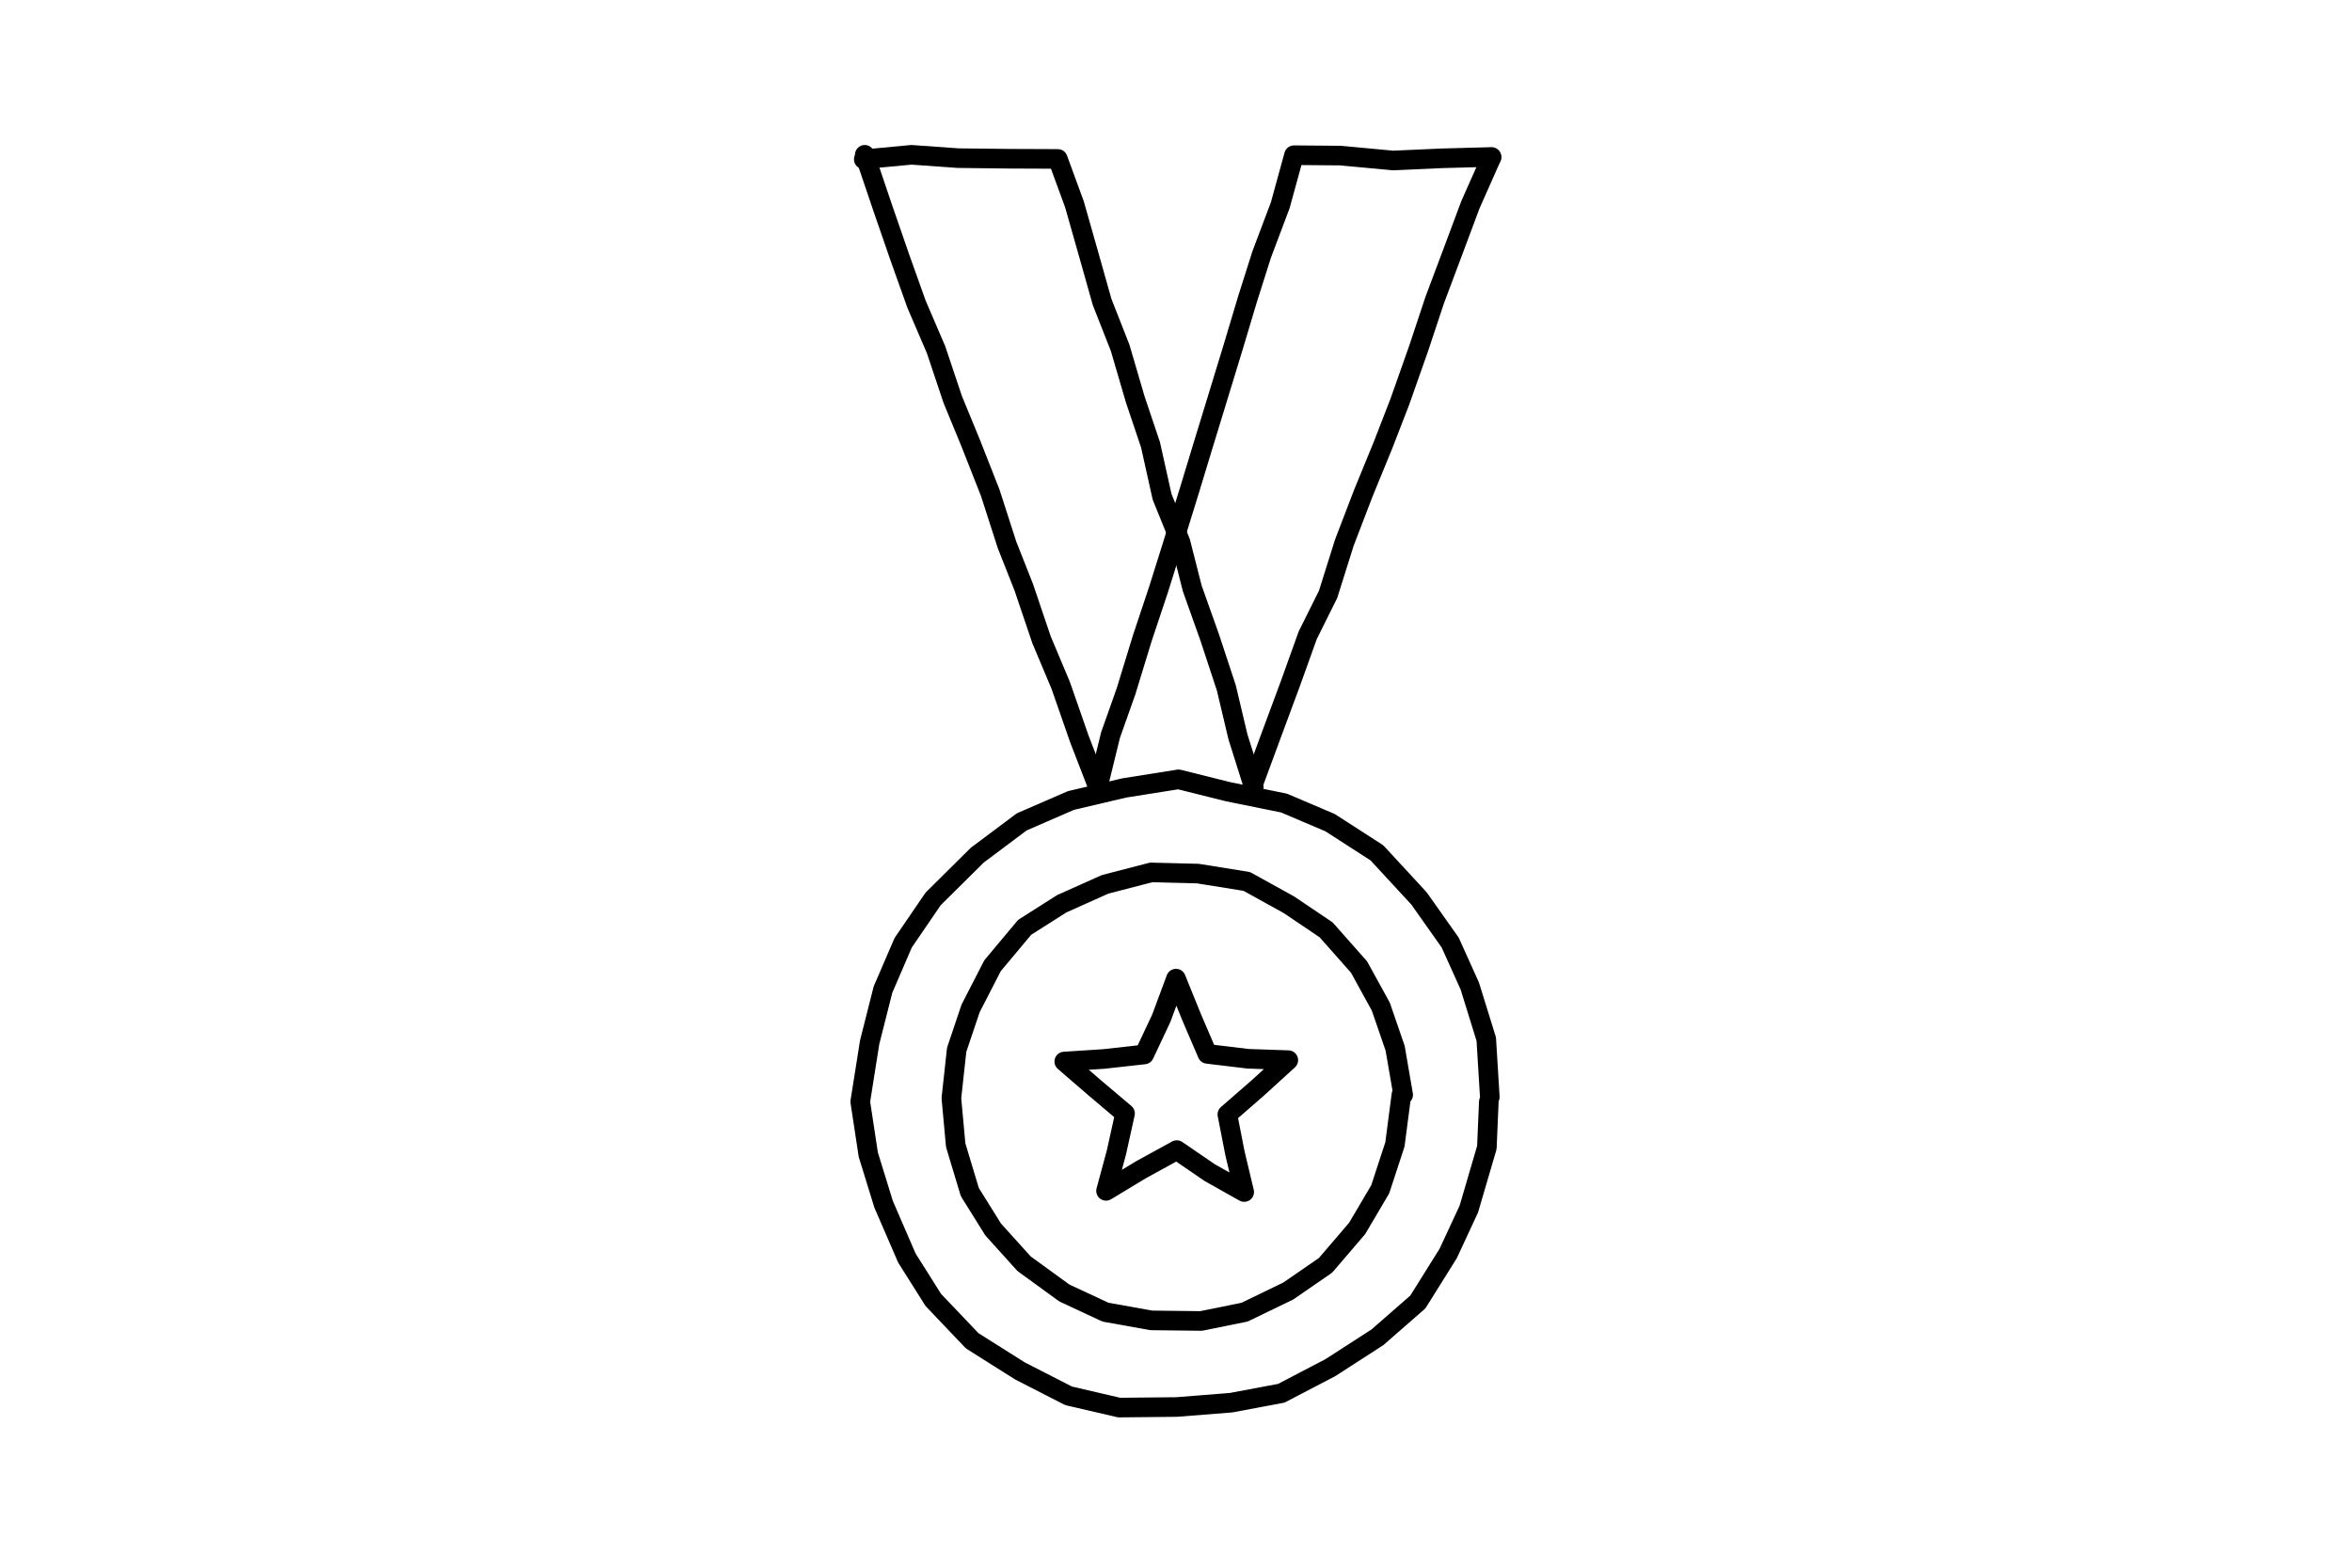
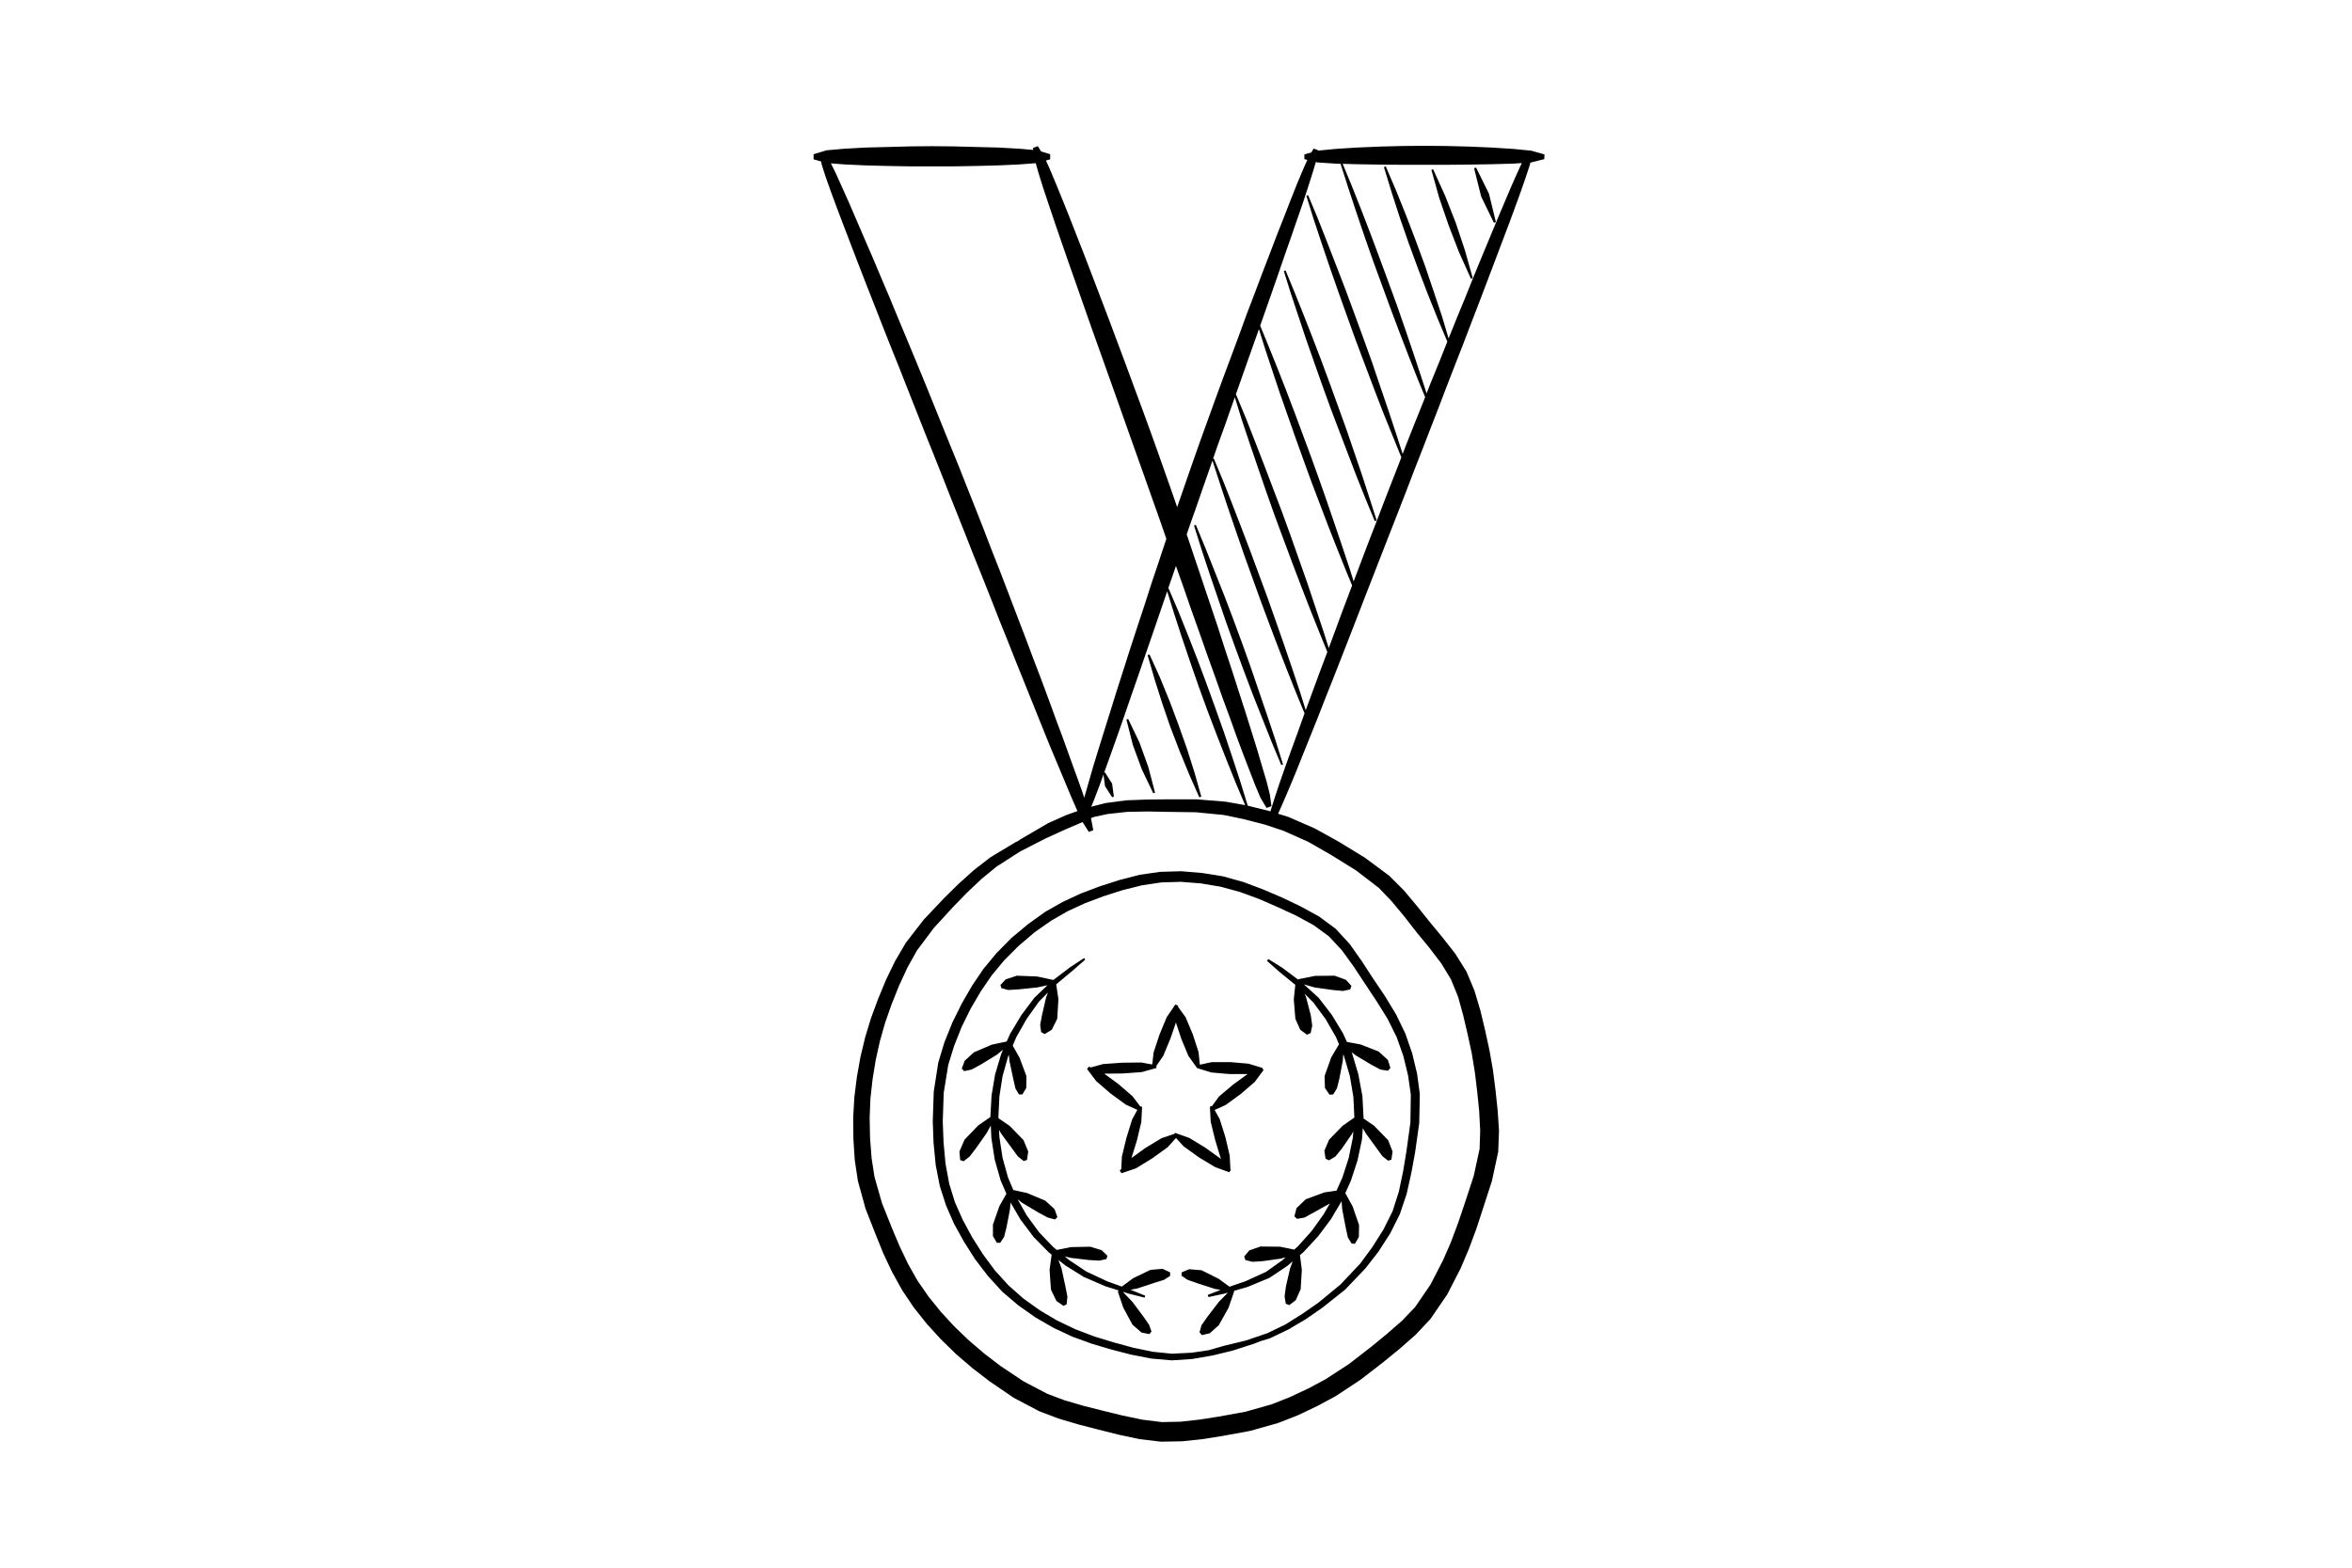
<svg xmlns="http://www.w3.org/2000/svg" viewBox="0 0 120 80">
-   <g fill="none" stroke="currentColor" stroke-width="1" stroke-linecap="round" stroke-linejoin="round">
-     <path d="M44.07,8.13 L46.50,7.90 L48.88,8.07 L51.49,8.10 L53.97,8.11 L54.82,10.43 L55.55,13.00 L56.23,15.41 L57.15,17.75 L57.92,20.38 L58.70,22.70 L59.29,25.35 L60.23,27.67 L60.83,30.03 L61.72,32.53 L62.57,35.11 L63.16,37.60 L63.97,40.17" />
-     <path d="M76.10,8.01 L73.53,8.08 L71.07,8.19 L68.39,7.94 L66.02,7.92 L65.32,10.47 L64.37,12.99 L63.65,15.26 L62.92,17.70 L62.08,20.45 L61.43,22.57 L60.68,25.04 L59.81,27.85 L59.11,30.08 L58.28,32.57 L57.45,35.28 L56.66,37.51 L56.06,39.96" />
-     <path d="M44.12,7.90 L45.04,10.62 L45.89,13.08 L46.76,15.52 L47.76,17.85 L48.61,20.39 L49.52,22.60 L50.52,25.14 L51.38,27.81 L52.23,29.96 L53.14,32.65 L54.12,34.98 L55.07,37.71 L55.94,39.96" />
-     <path d="M76.09,8.04 L75.02,10.45 L74.15,12.78 L73.20,15.31 L72.38,17.78 L71.42,20.50 L70.56,22.72 L69.56,25.16 L68.59,27.69 L67.76,30.33 L66.72,32.42 L65.83,34.90 L64.81,37.65 L63.91,40.09" />
-     <path d="M75.96,56.22 L75.86,58.56 L74.94,61.70 L73.89,63.96 L72.34,66.44 L70.28,68.24 L67.88,69.79 L65.37,71.10 L62.81,71.58 L60.04,71.80 L57.10,71.83 L54.52,71.23 L52.04,69.96 L49.60,68.42 L47.62,66.34 L46.27,64.20 L45.08,61.45 L44.30,58.92 L43.89,56.22 L44.37,53.19 L45.05,50.50 L46.08,48.11 L47.61,45.87 L49.86,43.64 L52.13,41.94 L54.64,40.85 L57.36,40.21 L60.13,39.77 L62.65,40.40 L65.51,40.98 L67.86,41.98 L70.25,43.52 L72.40,45.85 L73.99,48.10 L74.99,50.32 L75.83,53.03 L76.01,55.98" />
-     <path d="M71.50,55.87 L71.17,58.40 L70.42,60.69 L69.24,62.69 L67.63,64.57 L65.73,65.88 L63.50,66.96 L61.28,67.41 L58.74,67.38 L56.40,66.96 L54.30,65.98 L52.25,64.49 L50.67,62.74 L49.48,60.83 L48.76,58.44 L48.54,56.04 L48.81,53.57 L49.52,51.46 L50.64,49.28 L52.28,47.32 L54.17,46.12 L56.38,45.13 L58.73,44.52 L61.12,44.58 L63.61,44.98 L65.76,46.17 L67.66,47.45 L69.34,49.35 L70.45,51.37 L71.18,53.49 L71.59,55.87" />
-     <path d="M60.04,50.04 L60.81,51.94 L61.60,53.78 L63.68,54.03 L65.73,54.10 L64.16,55.53 L62.62,56.87 L63.01,58.86 L63.48,60.83 L61.72,59.84 L60.04,58.69 L58.20,59.70 L56.43,60.77 L56.96,58.81 L57.40,56.82 L55.85,55.51 L54.30,54.17 L56.32,54.04 L58.38,53.81 L59.25,51.96 L60.00,49.94" />
-   </g>
+   <path fill="currentColor" d="M41.51,8.13 L42.17,8.32 L43.08,8.39 L44.15,8.44 L45.31,8.47 L46.47,8.49 L47.55,8.49 L48.62,8.49 L49.78,8.47 L50.94,8.44 L52.02,8.39 L52.93,8.32 L53.58,8.13 L53.58,7.87 L52.93,7.67 L52.02,7.59 L50.95,7.53 L49.79,7.50 L48.62,7.47 L47.55,7.46 L46.47,7.47 L45.31,7.50 L44.15,7.53 L43.07,7.59 L42.17,7.67 L41.51,7.87Z M52.70,7.55 L52.79,8.14 L52.98,8.81 L53.22,9.58 L53.50,10.42 L53.81,11.34 L54.15,12.33 L54.51,13.37 L54.89,14.45 L55.28,15.56 L55.68,16.70 L56.09,17.85 L56.50,19.00 L56.91,20.15 L57.31,21.28 L57.70,22.38 L58.08,23.45 L58.44,24.46 L58.80,25.48 L59.18,26.55 L59.56,27.65 L59.96,28.78 L60.37,29.93 L60.77,31.09 L61.18,32.24 L61.58,33.38 L61.98,34.49 L62.36,35.57 L62.74,36.60 L63.09,37.58 L63.43,38.49 L63.75,39.32 L64.04,40.07 L64.31,40.71 L64.62,41.23 L64.87,41.14 L64.79,40.55 L64.62,39.87 L64.39,39.10 L64.14,38.25 L63.85,37.32 L63.54,36.33 L63.20,35.28 L62.85,34.19 L62.48,33.07 L62.11,31.92 L61.72,30.76 L61.33,29.60 L60.94,28.44 L60.56,27.31 L60.17,26.20 L59.80,25.13 L59.44,24.11 L59.08,23.09 L58.70,22.03 L58.30,20.93 L57.88,19.80 L57.46,18.66 L57.03,17.51 L56.60,16.36 L56.17,15.23 L55.75,14.13 L55.34,13.06 L54.94,12.04 L54.56,11.07 L54.20,10.17 L53.86,9.34 L53.55,8.60 L53.26,7.96 L52.95,7.46Z M41.81,7.85 L41.93,8.42 L42.14,9.07 L42.40,9.80 L42.70,10.61 L43.03,11.48 L43.39,12.42 L43.77,13.41 L44.17,14.44 L44.59,15.51 L45.02,16.61 L45.46,17.72 L45.91,18.84 L46.35,19.96 L46.79,21.07 L47.22,22.16 L47.65,23.23 L48.06,24.26 L48.45,25.25 L48.84,26.23 L49.25,27.26 L49.67,28.33 L50.11,29.42 L50.55,30.53 L50.99,31.65 L51.44,32.77 L51.88,33.88 L52.32,34.97 L52.75,36.04 L53.16,37.06 L53.56,38.05 L53.95,38.98 L54.31,39.84 L54.64,40.63 L54.95,41.34 L55.24,41.96 L55.55,42.45 L55.78,42.37 L55.67,41.79 L55.46,41.15 L55.22,40.41 L54.93,39.60 L54.61,38.72 L54.27,37.77 L53.90,36.78 L53.52,35.74 L53.12,34.66 L52.70,33.56 L52.28,32.44 L51.85,31.32 L51.42,30.19 L50.99,29.07 L50.56,27.98 L50.15,26.91 L49.74,25.87 L49.35,24.89 L48.96,23.90 L48.54,22.87 L48.11,21.81 L47.67,20.72 L47.22,19.61 L46.76,18.49 L46.30,17.38 L45.84,16.28 L45.39,15.19 L44.94,14.13 L44.51,13.11 L44.09,12.14 L43.69,11.21 L43.32,10.35 L42.97,9.57 L42.65,8.86 L42.35,8.25 L42.04,7.76Z M78.80,7.88 L78.13,7.69 L77.21,7.60 L76.12,7.53 L74.95,7.48 L73.77,7.45 L72.67,7.44 L71.58,7.45 L70.40,7.48 L69.22,7.53 L68.13,7.60 L67.21,7.69 L66.55,7.88 L66.55,8.12 L67.22,8.29 L68.14,8.35 L69.24,8.38 L70.41,8.40 L71.59,8.41 L72.67,8.41 L73.76,8.41 L74.94,8.40 L76.11,8.38 L77.20,8.35 L78.12,8.29 L78.79,8.12Z M67.02,7.58 L66.74,8.07 L66.47,8.68 L66.18,9.37 L65.87,10.15 L65.54,11.00 L65.18,11.91 L64.81,12.88 L64.42,13.89 L64.03,14.93 L63.62,16.00 L63.22,17.10 L62.81,18.20 L62.40,19.30 L62.00,20.39 L61.61,21.47 L61.23,22.52 L60.87,23.54 L60.53,24.52 L60.19,25.50 L59.84,26.52 L59.48,27.58 L59.12,28.67 L58.75,29.77 L58.39,30.89 L58.02,32.01 L57.66,33.11 L57.31,34.21 L56.97,35.27 L56.65,36.30 L56.34,37.29 L56.05,38.22 L55.78,39.10 L55.55,39.90 L55.34,40.63 L55.17,41.27 L55.09,41.83 L55.31,41.90 L55.58,41.40 L55.83,40.79 L56.10,40.08 L56.38,39.30 L56.69,38.44 L57.02,37.51 L57.36,36.54 L57.71,35.52 L58.08,34.46 L58.45,33.38 L58.83,32.28 L59.21,31.17 L59.59,30.06 L59.97,28.96 L60.34,27.87 L60.70,26.82 L61.06,25.80 L61.40,24.82 L61.74,23.85 L62.09,22.83 L62.47,21.78 L62.85,20.70 L63.24,19.60 L63.63,18.49 L64.02,17.39 L64.41,16.29 L64.79,15.21 L65.16,14.15 L65.51,13.13 L65.85,12.16 L66.17,11.23 L66.47,10.37 L66.73,9.57 L66.96,8.85 L67.15,8.22 L67.24,7.66Z M77.98,7.75 L77.68,8.24 L77.40,8.85 L77.09,9.55 L76.76,10.33 L76.40,11.18 L76.02,12.10 L75.62,13.06 L75.20,14.08 L74.78,15.13 L74.34,16.20 L73.90,17.29 L73.46,18.40 L73.01,19.50 L72.58,20.60 L72.15,21.67 L71.73,22.73 L71.34,23.75 L70.96,24.72 L70.58,25.70 L70.19,26.72 L69.78,27.78 L69.37,28.86 L68.95,29.97 L68.53,31.08 L68.12,32.19 L67.71,33.30 L67.30,34.39 L66.91,35.45 L66.53,36.48 L66.18,37.46 L65.84,38.39 L65.53,39.26 L65.25,40.06 L65.01,40.79 L64.81,41.43 L64.70,41.99 L64.90,42.07 L65.19,41.57 L65.46,40.96 L65.76,40.26 L66.09,39.47 L66.43,38.62 L66.80,37.70 L67.19,36.73 L67.59,35.71 L68.01,34.65 L68.43,33.58 L68.86,32.48 L69.29,31.37 L69.72,30.26 L70.15,29.16 L70.57,28.08 L70.98,27.03 L71.38,26.01 L71.76,25.03 L72.13,24.06 L72.53,23.04 L72.94,21.98 L73.36,20.90 L73.78,19.80 L74.21,18.69 L74.64,17.59 L75.06,16.49 L75.48,15.40 L75.88,14.35 L76.27,13.32 L76.64,12.34 L76.99,11.42 L77.31,10.55 L77.60,9.75 L77.85,9.03 L78.06,8.39 L78.18,7.83Z M56.83,40.65 L56.74,39.99 L56.38,39.42 L56.29,39.45 L56.38,40.12 L56.74,40.68Z M58.93,40.45 L58.59,39.15 L58.14,37.90 L57.56,36.69 L57.47,36.72 L57.80,38.02 L58.26,39.27 L58.84,40.48Z M61.29,40.65 L60.94,39.41 L60.55,38.18 L60.12,36.97 L59.67,35.77 L59.18,34.57 L58.65,33.40 L58.55,33.43 L58.91,34.67 L59.30,35.90 L59.72,37.12 L60.18,38.32 L60.67,39.51 L61.19,40.69Z M63.66,41.11 L63.27,39.85 L62.86,38.60 L62.44,37.35 L62.00,36.11 L61.55,34.87 L61.09,33.64 L60.61,32.41 L60.12,31.19 L59.60,29.98 L59.50,30.01 L59.89,31.27 L60.30,32.53 L60.72,33.77 L61.15,35.01 L61.60,36.25 L62.07,37.48 L62.55,38.71 L63.04,39.93 L63.55,41.14Z M65.46,39.01 L65.07,37.76 L64.66,36.53 L64.24,35.30 L63.82,34.07 L63.38,32.84 L62.93,31.62 L62.47,30.41 L61.99,29.20 L61.51,27.99 L61.01,26.78 L60.92,26.82 L61.31,28.06 L61.72,29.30 L62.14,30.53 L62.56,31.76 L63.00,32.98 L63.45,34.20 L63.91,35.42 L64.39,36.63 L64.87,37.84 L65.37,39.04Z M66.70,36.50 L66.32,35.29 L65.92,34.09 L65.51,32.89 L65.09,31.69 L64.67,30.50 L64.23,29.31 L63.79,28.12 L63.34,26.94 L62.88,25.75 L62.42,24.58 L61.93,23.40 L61.84,23.44 L62.23,24.64 L62.63,25.85 L63.04,27.05 L63.45,28.24 L63.88,29.44 L64.31,30.63 L64.75,31.81 L65.20,33.00 L65.66,34.18 L66.13,35.36 L66.61,36.53Z M67.92,33.47 L67.53,32.24 L67.12,31.01 L66.71,29.78 L66.28,28.56 L65.85,27.34 L65.41,26.13 L64.95,24.92 L64.49,23.71 L64.02,22.50 L63.55,21.30 L63.05,20.10 L62.96,20.14 L63.34,21.37 L63.75,22.60 L64.17,23.83 L64.59,25.05 L65.02,26.27 L65.47,27.48 L65.92,28.69 L66.38,29.90 L66.85,31.11 L67.33,32.31 L67.82,33.51Z M69.22,30.17 L68.86,29.02 L68.48,27.88 L68.09,26.73 L67.70,25.59 L67.30,24.45 L66.89,23.31 L66.47,22.18 L66.05,21.05 L65.62,19.92 L65.18,18.80 L64.73,17.68 L64.27,16.56 L64.17,16.60 L64.53,17.75 L64.91,18.90 L65.29,20.04 L65.69,21.18 L66.09,22.32 L66.50,23.46 L66.91,24.59 L67.34,25.72 L67.77,26.85 L68.21,27.97 L68.66,29.09 L69.12,30.21Z M70.24,26.56 L69.86,25.38 L69.48,24.21 L69.08,23.04 L68.68,21.87 L68.26,20.71 L67.84,19.55 L67.41,18.39 L66.97,17.24 L66.52,16.09 L66.06,14.94 L65.59,13.80 L65.50,13.83 L65.87,15.01 L66.26,16.18 L66.65,17.35 L67.06,18.52 L67.47,19.68 L67.89,20.84 L68.33,22.00 L68.77,23.15 L69.21,24.30 L69.67,25.45 L70.14,26.59Z M71.65,23.43 L71.25,22.19 L70.84,20.95 L70.42,19.72 L70.00,18.48 L69.56,17.26 L69.11,16.03 L68.66,14.81 L68.19,13.59 L67.72,12.38 L67.24,11.16 L66.74,9.96 L66.65,9.99 L67.04,11.24 L67.45,12.47 L67.87,13.71 L68.30,14.94 L68.74,16.17 L69.18,17.39 L69.64,18.61 L70.10,19.83 L70.57,21.05 L71.06,22.26 L71.55,23.47Z M72.94,20.56 L72.54,19.32 L72.13,18.08 L71.71,16.84 L71.28,15.60 L70.83,14.37 L70.38,13.15 L69.92,11.92 L69.45,10.70 L68.97,9.49 L68.47,8.28 L68.38,8.31 L68.78,9.56 L69.19,10.80 L69.61,12.04 L70.04,13.27 L70.49,14.50 L70.94,15.73 L71.40,16.95 L71.87,18.17 L72.35,19.39 L72.85,20.60Z M73.97,17.48 L73.58,16.17 L73.15,14.88 L72.71,13.58 L72.24,12.30 L71.75,11.02 L71.24,9.75 L70.70,8.49 L70.61,8.53 L71.01,9.84 L71.43,11.14 L71.88,12.43 L72.35,13.71 L72.84,14.99 L73.35,16.26 L73.88,17.52Z M75.14,14.19 L74.74,12.77 L74.27,11.36 L73.73,9.99 L73.12,8.64 L73.03,8.67 L73.43,10.10 L73.91,11.50 L74.44,12.87 L75.05,14.23Z M76.32,11.33 L75.97,9.89 L75.31,8.55 L75.21,8.59 L75.57,10.03 L76.22,11.37Z M51.16,43.80 L52.25,43.18 L53.67,42.41 L54.58,42.05 L55.54,41.75 L56.51,41.54 L57.51,41.43 L58.55,41.41 L59.58,41.43 L61.02,41.45 L62.44,41.59 L63.45,41.80 L64.50,42.07 L65.47,42.39 L66.75,42.96 L67.95,43.65 L69.19,44.42 L70.35,45.31 L71.01,46.00 L71.65,46.77 L72.28,47.58 L72.93,48.37 L73.54,49.17 L74.03,49.98 L74.39,50.86 L74.65,51.80 L74.88,52.78 L75.09,53.75 L75.25,54.73 L75.37,55.73 L75.47,56.72 L75.52,57.71 L75.49,58.63 L75.19,60.01 L74.73,61.41 L74.40,62.39 L74.03,63.38 L73.63,64.30 L72.98,65.56 L72.20,66.70 L71.54,67.39 L70.76,68.07 L69.97,68.72 L68.82,69.61 L67.62,70.39 L66.74,70.86 L65.80,71.30 L64.89,71.66 L63.55,72.04 L62.18,72.29 L61.22,72.44 L60.24,72.55 L59.28,72.57 L58.30,72.45 L57.29,72.24 L56.27,71.99 L55.28,71.74 L54.32,71.46 L53.44,71.13 L52.22,70.49 L51.05,69.71 L50.24,69.09 L49.43,68.40 L48.68,67.68 L48.00,66.94 L47.37,66.16 L46.81,65.35 L46.33,64.50 L45.90,63.60 L45.52,62.70 L45.00,61.40 L44.62,60.07 L44.47,59.11 L44.39,58.07 L44.37,57.04 L44.41,56.05 L44.52,55.07 L44.68,54.09 L44.89,53.14 L45.16,52.19 L45.49,51.25 L45.87,50.30 L46.30,49.37 L46.78,48.51 L47.64,47.36 L48.62,46.29 L49.33,45.56 L50.08,44.85 L50.85,44.22 L52.05,43.45 L53.34,42.79 L54.37,42.32 L55.45,41.86 L56.20,41.49 L56.11,41.26 L55.31,41.50 L54.20,41.90 L53.13,42.35 L51.79,42.99 L50.53,43.75 L49.69,44.40 L48.90,45.11 L48.16,45.84 L47.13,46.93 L46.21,48.12 L45.67,49.04 L45.20,50.01 L44.80,50.98 L44.44,51.95 L44.14,52.94 L43.90,53.94 L43.72,54.95 L43.59,55.98 L43.53,57.03 L43.54,58.11 L43.61,59.20 L43.77,60.26 L44.16,61.68 L44.69,63.03 L45.07,63.97 L45.52,64.92 L46.03,65.84 L46.62,66.72 L47.28,67.55 L48.00,68.34 L48.79,69.11 L49.63,69.83 L50.49,70.49 L51.72,71.33 L53.03,72.02 L54.01,72.39 L55.02,72.69 L56.03,72.95 L57.06,73.21 L58.14,73.44 L59.23,73.57 L60.31,73.55 L61.35,73.44 L62.36,73.28 L63.78,73.02 L65.20,72.62 L66.20,72.23 L67.19,71.76 L68.14,71.25 L69.40,70.42 L70.59,69.50 L71.41,68.83 L72.23,68.11 L72.98,67.31 L73.83,66.07 L74.52,64.73 L74.94,63.74 L75.32,62.72 L75.65,61.71 L76.12,60.26 L76.44,58.77 L76.48,57.70 L76.41,56.65 L76.30,55.62 L76.17,54.60 L75.99,53.58 L75.77,52.57 L75.53,51.57 L75.23,50.56 L74.82,49.58 L74.25,48.67 L73.60,47.84 L72.94,47.04 L72.30,46.24 L71.63,45.44 L70.88,44.69 L69.64,43.77 L68.35,42.98 L67.09,42.28 L65.74,41.69 L64.70,41.37 L63.60,41.10 L62.53,40.91 L61.05,40.79 L59.59,40.79 L58.55,40.80 L57.47,40.84 L56.41,40.98 L55.39,41.24 L54.41,41.59 L53.47,42.01 L52.05,42.84 L51.02,43.59Z M65.81,67.65 L65.03,67.92 L63.93,68.32 L62.82,68.65 L61.81,68.88 L60.80,69.03 L59.79,69.08 L58.80,68.98 L57.80,68.77 L56.81,68.50 L55.83,68.20 L54.86,67.83 L53.94,67.39 L53.06,66.87 L52.22,66.27 L51.46,65.60 L50.76,64.83 L50.14,63.99 L49.59,63.12 L49.12,62.25 L48.72,61.35 L48.43,60.41 L48.24,59.38 L48.14,58.28 L48.10,57.22 L48.15,55.76 L48.38,54.34 L48.68,53.37 L49.07,52.39 L49.53,51.46 L50.04,50.59 L50.60,49.77 L51.24,49.00 L51.97,48.27 L52.78,47.58 L53.62,46.99 L54.47,46.50 L55.36,46.09 L56.29,45.74 L57.26,45.43 L58.25,45.18 L59.25,45.03 L60.25,45.00 L61.27,45.08 L62.28,45.25 L63.27,45.52 L64.25,45.88 L65.21,46.30 L66.14,46.73 L67.02,47.21 L67.80,47.78 L68.47,48.50 L69.07,49.33 L69.65,50.21 L70.24,51.10 L70.80,52.00 L71.26,52.93 L71.60,53.89 L71.84,54.88 L71.98,55.85 L71.96,57.28 L71.76,58.73 L71.59,59.76 L71.37,60.81 L71.05,61.81 L70.58,62.75 L70.01,63.65 L69.40,64.48 L68.39,65.55 L67.26,66.48 L66.44,67.05 L65.58,67.59 L64.67,68.03 L63.59,68.40 L62.44,68.68 L61.64,68.91 L61.67,69.04 L62.49,68.90 L63.65,68.64 L64.78,68.30 L65.72,67.85 L66.62,67.32 L67.46,66.74 L68.63,65.81 L69.67,64.72 L70.33,63.87 L70.93,62.94 L71.42,61.96 L71.77,60.92 L72.01,59.84 L72.20,58.80 L72.41,57.31 L72.44,55.83 L72.30,54.79 L72.05,53.75 L71.70,52.74 L71.23,51.77 L70.66,50.83 L70.06,49.94 L69.48,49.05 L68.86,48.17 L68.14,47.39 L67.30,46.77 L66.37,46.26 L65.43,45.81 L64.45,45.39 L63.44,45.01 L62.40,44.72 L61.34,44.55 L60.27,44.46 L59.20,44.49 L58.15,44.64 L57.11,44.91 L56.11,45.23 L55.16,45.59 L54.23,46.02 L53.33,46.53 L52.45,47.16 L51.60,47.87 L50.84,48.64 L50.17,49.45 L49.59,50.31 L49.07,51.21 L48.59,52.18 L48.18,53.20 L47.87,54.23 L47.64,55.71 L47.59,57.22 L47.63,58.32 L47.74,59.45 L47.95,60.53 L48.27,61.52 L48.68,62.46 L49.18,63.36 L49.75,64.26 L50.41,65.12 L51.14,65.92 L51.95,66.61 L52.83,67.23 L53.75,67.76 L54.71,68.21 L55.70,68.57 L56.71,68.87 L57.72,69.13 L58.75,69.33 L59.79,69.42 L60.83,69.35 L61.87,69.17 L62.90,68.92 L64.01,68.56 L65.11,68.12 L65.86,67.78Z M62.89,65.78 L62.18,65.26 L61.30,64.82 L60.67,64.77 L60.29,64.93 L60.28,65.10 L60.59,65.31 L61.08,65.48 L61.97,65.77 L62.82,65.93Z M62.82,65.79 L62.19,66.43 L61.60,67.20 L61.30,67.63 L61.20,67.99 L61.32,68.13 L61.72,68.04 L62.18,67.63 L62.68,66.74 L62.97,65.89Z M66.19,63.80 L65.31,63.62 L64.31,63.61 L63.74,63.81 L63.48,64.12 L63.54,64.30 L63.90,64.39 L64.40,64.36 L65.34,64.23 L66.20,63.99Z M66.12,63.91 L65.82,64.73 L65.61,65.64 L65.54,66.15 L65.60,66.53 L65.78,66.60 L66.11,66.35 L66.36,65.79 L66.42,64.80 L66.31,63.94Z M68.45,60.72 L67.57,60.85 L66.62,61.20 L66.15,61.65 L66.04,62.07 L66.18,62.20 L66.56,62.13 L67.00,61.89 L67.82,61.43 L68.53,60.90Z M68.41,60.83 L68.48,61.71 L68.66,62.65 L68.77,63.15 L68.96,63.46 L69.13,63.47 L69.33,63.12 L69.34,62.51 L69.01,61.56 L68.58,60.78Z M69.23,56.94 L68.50,57.45 L67.81,58.16 L67.57,58.72 L67.63,59.13 L67.81,59.21 L68.13,59.02 L68.45,58.63 L68.98,57.86 L69.38,57.07Z M69.24,57.06 L69.68,57.83 L70.24,58.60 L70.53,59.00 L70.82,59.23 L70.99,59.18 L71.05,58.76 L70.82,58.18 L70.11,57.45 L69.37,56.94Z M68.38,53.18 L67.92,53.96 L67.58,54.91 L67.60,55.52 L67.83,55.86 L68.02,55.85 L68.21,55.54 L68.33,55.07 L68.51,54.13 L68.57,53.24Z M68.48,53.31 L69.16,53.85 L69.96,54.33 L70.43,54.58 L70.81,54.64 L70.94,54.50 L70.81,54.09 L70.34,53.66 L69.42,53.30 L68.56,53.14Z M66.10,50.12 L66.01,51.00 L66.09,51.99 L66.34,52.55 L66.68,52.80 L66.87,52.72 L66.95,52.34 L66.88,51.82 L66.64,50.90 L66.30,50.09Z M66.24,50.15 L67.07,50.39 L68.00,50.52 L68.52,50.57 L68.89,50.49 L68.95,50.31 L68.67,50.00 L68.09,49.79 L67.10,49.80 L66.24,49.97Z M61.66,66.19 L62.49,66.01 L63.66,65.67 L64.77,65.21 L65.68,64.60 L66.51,63.89 L67.25,63.09 L67.91,62.21 L68.47,61.26 L68.92,60.26 L69.26,59.22 L69.49,58.14 L69.57,57.04 L69.51,55.93 L69.30,54.81 L68.98,53.74 L68.52,52.73 L67.95,51.79 L67.28,50.92 L66.39,50.11 L65.43,49.39 L64.71,48.94 L64.64,49.03 L65.27,49.59 L66.19,50.34 L67.01,51.16 L67.63,52.00 L68.16,52.92 L68.57,53.89 L68.87,54.91 L69.05,55.98 L69.10,57.03 L69.02,58.07 L68.81,59.10 L68.49,60.09 L68.06,61.05 L67.53,61.97 L66.92,62.82 L66.22,63.60 L65.44,64.30 L64.60,64.90 L63.55,65.38 L62.42,65.77 L61.62,66.08Z M57.18,65.91 L58.03,65.75 L58.91,65.46 L59.39,65.31 L59.70,65.11 L59.70,64.93 L59.32,64.75 L58.70,64.80 L57.81,65.23 L57.11,65.75Z M57.03,65.90 L57.31,66.73 L57.78,67.60 L58.24,68.00 L58.64,68.08 L58.75,67.95 L58.63,67.61 L58.34,67.19 L57.78,66.44 L57.18,65.81Z M53.79,63.98 L54.63,64.19 L55.56,64.30 L56.09,64.33 L56.45,64.25 L56.50,64.08 L56.21,63.80 L55.63,63.62 L54.65,63.64 L53.79,63.81Z M53.67,63.92 L53.55,64.80 L53.62,65.81 L53.90,66.39 L54.26,66.64 L54.42,66.56 L54.46,66.17 L54.36,65.66 L54.16,64.73 L53.86,63.90Z M51.46,60.84 L52.15,61.38 L52.97,61.87 L53.45,62.13 L53.83,62.23 L53.95,62.11 L53.80,61.70 L53.33,61.27 L52.40,60.88 L51.53,60.69Z M51.43,60.77 L50.99,61.55 L50.66,62.49 L50.66,63.08 L50.86,63.42 L51.03,63.42 L51.23,63.12 L51.35,62.64 L51.53,61.71 L51.60,60.82Z M50.66,57.09 L51.08,57.85 L51.63,58.60 L51.93,59.01 L52.23,59.25 L52.40,59.19 L52.46,58.76 L52.22,58.18 L51.52,57.46 L50.79,56.96Z M50.62,56.94 L49.90,57.44 L49.21,58.16 L48.95,58.76 L48.99,59.20 L49.16,59.26 L49.47,59.02 L49.80,58.59 L50.34,57.82 L50.76,57.06Z M51.42,53.25 L51.50,54.13 L51.70,55.07 L51.81,55.55 L51.99,55.85 L52.16,55.85 L52.36,55.52 L52.37,54.92 L52.02,53.98 L51.58,53.20Z M51.45,53.13 L50.60,53.31 L49.69,53.70 L49.22,54.13 L49.07,54.53 L49.19,54.66 L49.57,54.58 L50.05,54.32 L50.85,53.83 L51.53,53.29Z M53.67,50.09 L53.37,50.91 L53.16,51.82 L53.07,52.30 L53.12,52.67 L53.30,52.77 L53.66,52.55 L53.94,51.99 L54.00,50.99 L53.87,50.11Z M53.80,50.02 L52.91,49.83 L51.88,49.79 L51.31,49.98 L51.04,50.27 L51.10,50.43 L51.44,50.52 L51.95,50.49 L52.92,50.39 L53.80,50.20Z M58.43,66.12 L57.64,65.80 L56.50,65.39 L55.43,64.89 L54.56,64.31 L53.74,63.64 L53.02,62.89 L52.39,62.03 L51.85,61.08 L51.43,60.09 L51.15,59.08 L50.99,58.03 L50.94,56.98 L50.99,55.95 L51.15,54.92 L51.43,53.92 L51.85,52.93 L52.39,51.98 L53.01,51.11 L53.83,50.28 L54.74,49.52 L55.37,48.97 L55.31,48.89 L54.61,49.35 L53.65,50.08 L52.78,50.91 L52.11,51.80 L51.53,52.77 L51.08,53.79 L50.77,54.83 L50.59,55.90 L50.53,56.98 L50.58,58.07 L50.75,59.17 L51.05,60.23 L51.49,61.25 L52.07,62.24 L52.74,63.13 L53.51,63.91 L54.36,64.58 L55.29,65.16 L56.40,65.64 L57.57,66.01 L58.40,66.22Z M59.89,51.34 L59.97,52.10 L60.27,53.01 L60.63,53.88 L61.08,54.51 L61.23,54.45 L61.15,53.69 L60.86,52.79 L60.49,51.91 L60.04,51.29Z M61.09,54.51 L61.81,54.73 L62.74,54.81 L63.68,54.81 L64.41,54.66 L64.42,54.50 L63.70,54.28 L62.77,54.20 L61.83,54.20 L61.09,54.36Z M64.37,54.48 L63.68,54.79 L62.91,55.35 L62.19,55.96 L61.74,56.58 L61.84,56.70 L62.53,56.39 L63.30,55.83 L64.02,55.21 L64.47,54.60Z M61.73,56.47 L61.77,57.24 L62.00,58.18 L62.28,59.10 L62.65,59.78 L62.78,59.74 L62.74,58.97 L62.52,58.03 L62.23,57.11 L61.86,56.44Z M62.80,59.70 L62.28,59.13 L61.50,58.57 L60.68,58.07 L59.95,57.81 L59.87,57.93 L60.39,58.50 L61.17,59.06 L62.00,59.56 L62.72,59.82Z M60.01,57.83 L59.27,58.08 L58.44,58.58 L57.65,59.15 L57.13,59.74 L57.22,59.87 L57.96,59.62 L58.79,59.11 L59.58,58.54 L60.10,57.96Z M57.33,59.84 L57.71,59.15 L58.00,58.22 L58.23,57.26 L58.27,56.48 L58.13,56.45 L57.76,57.13 L57.47,58.07 L57.24,59.02 L57.20,59.80Z M58.25,56.56 L57.78,55.94 L57.05,55.31 L56.27,54.74 L55.56,54.43 L55.46,54.55 L55.93,55.17 L56.66,55.80 L57.44,56.37 L58.15,56.69Z M55.53,54.65 L56.30,54.79 L57.28,54.78 L58.25,54.71 L59.00,54.50 L59.00,54.36 L58.23,54.22 L57.25,54.23 L56.28,54.30 L55.52,54.51Z M58.91,54.52 L59.35,53.88 L59.72,52.99 L60.03,52.08 L60.11,51.32 L59.97,51.26 L59.53,51.90 L59.16,52.79 L58.86,53.70 L58.77,54.46Z" />
</svg>
